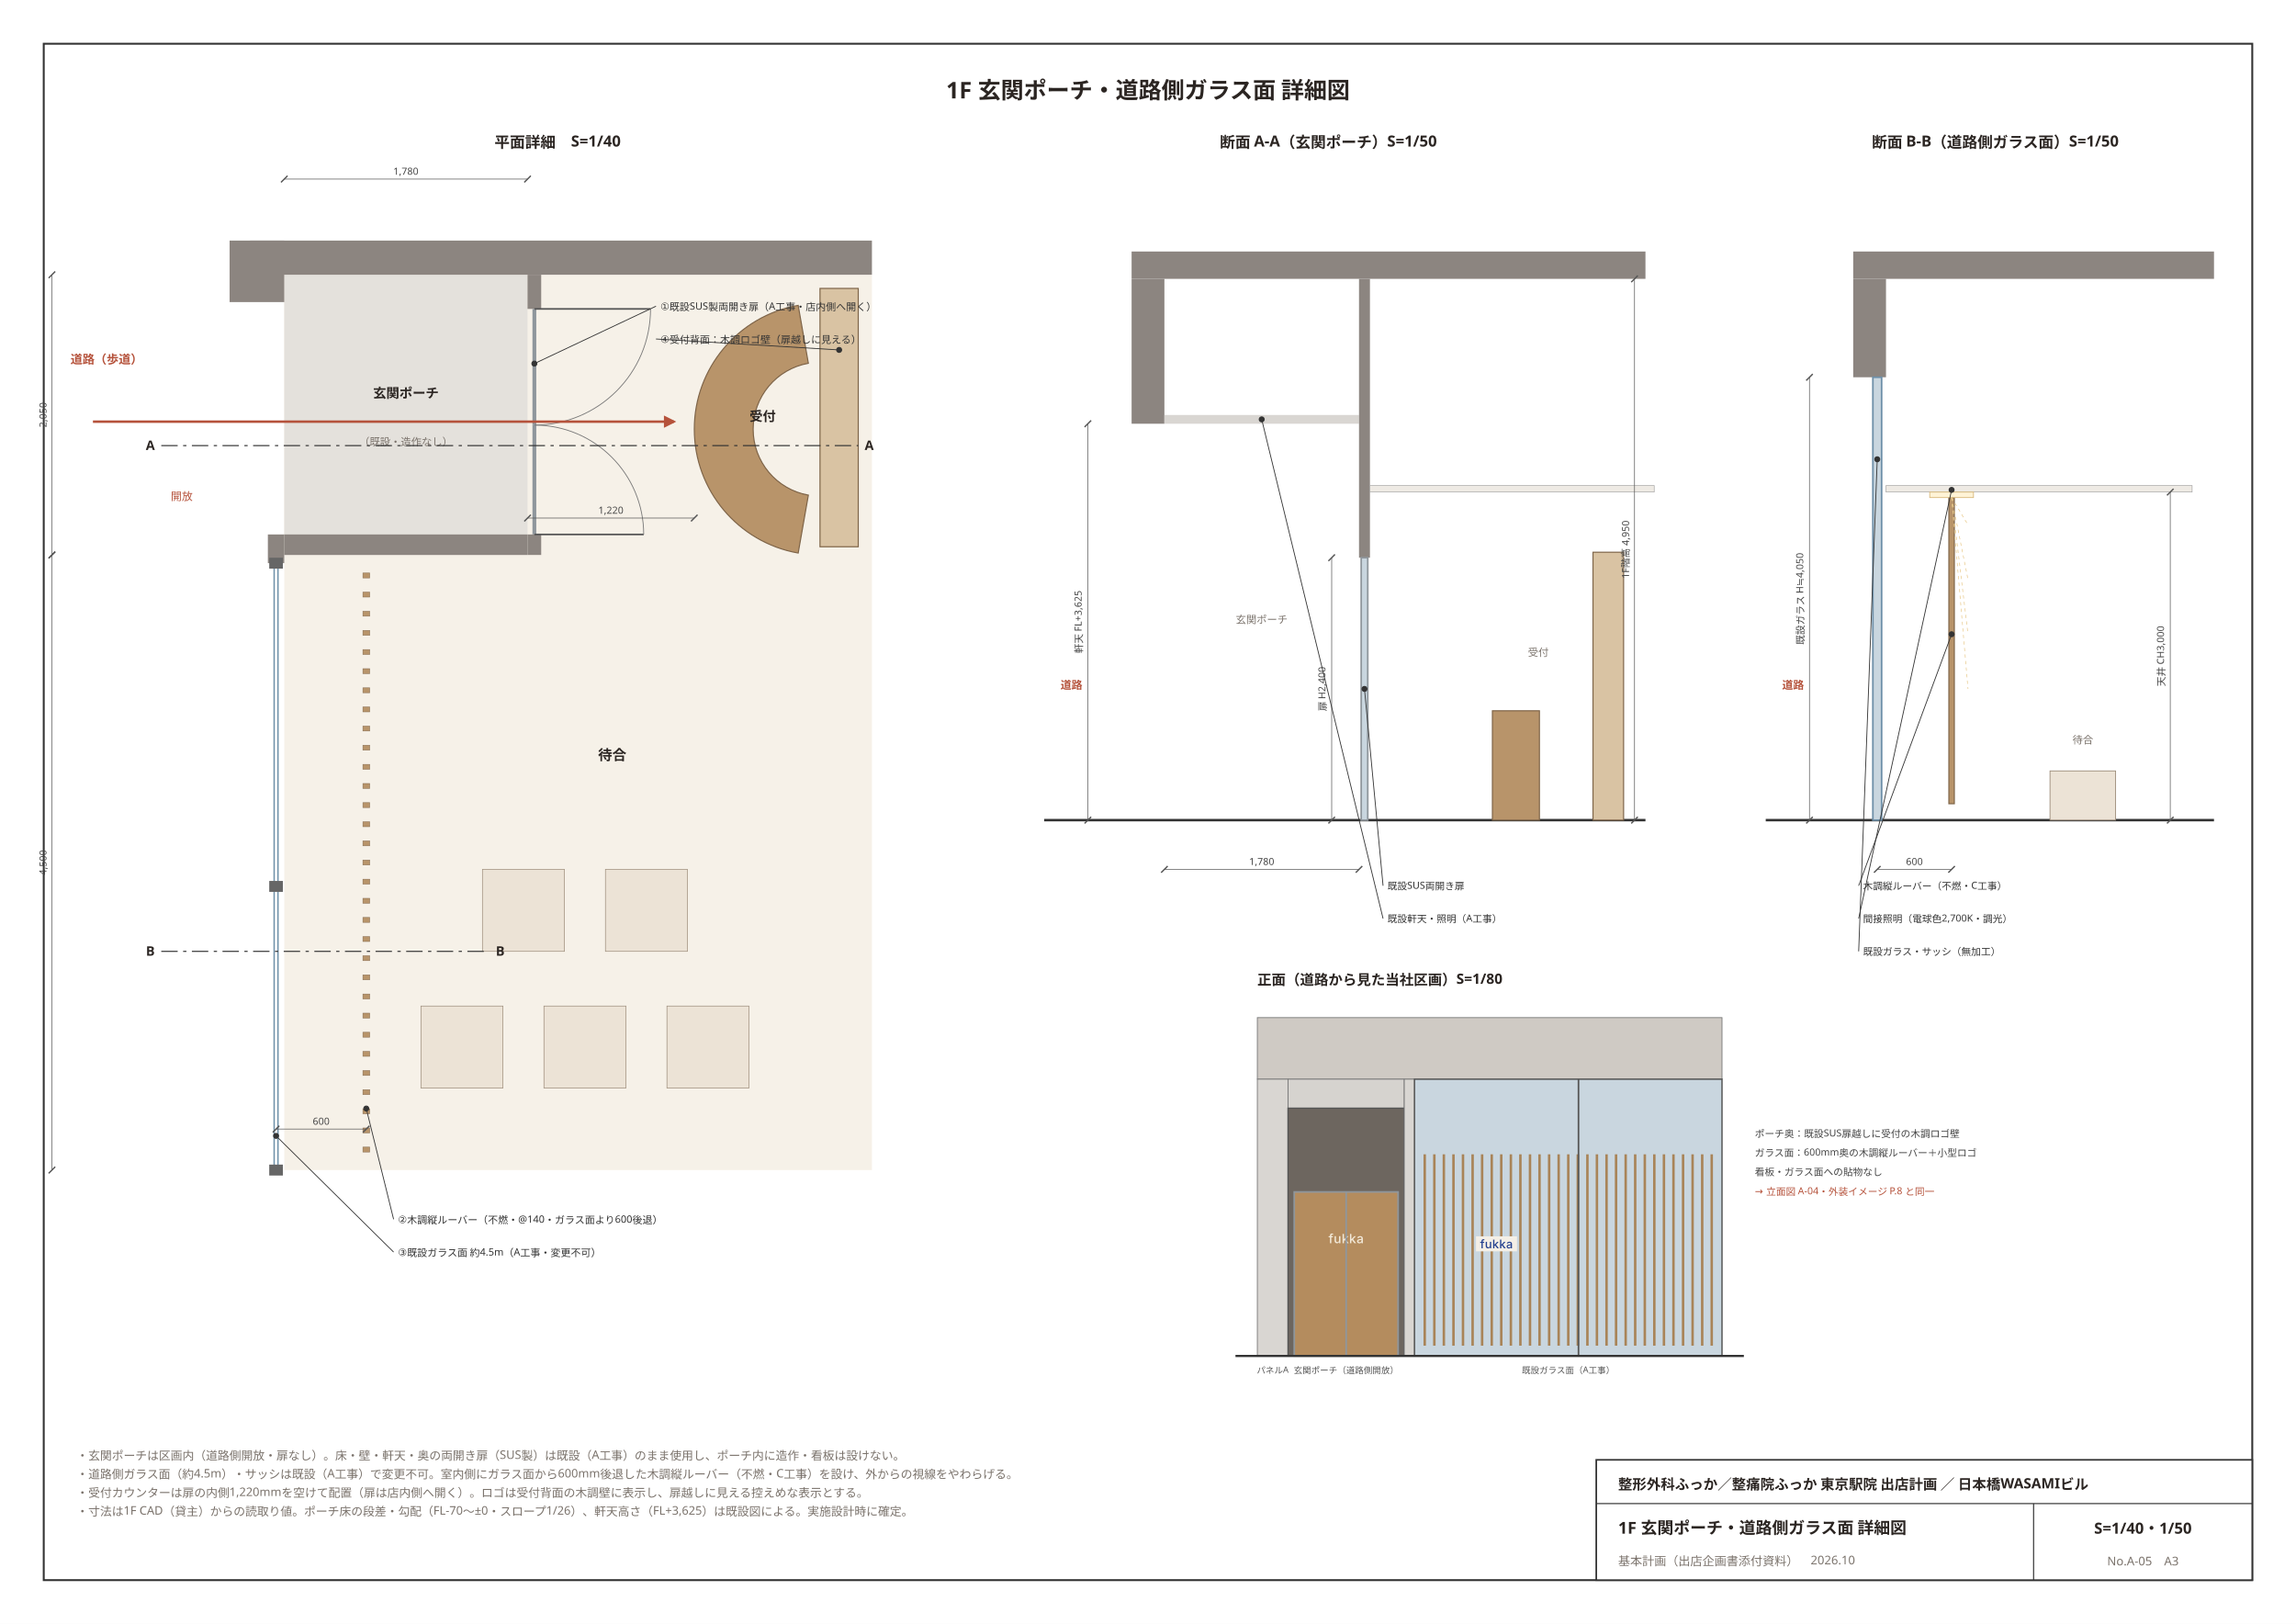
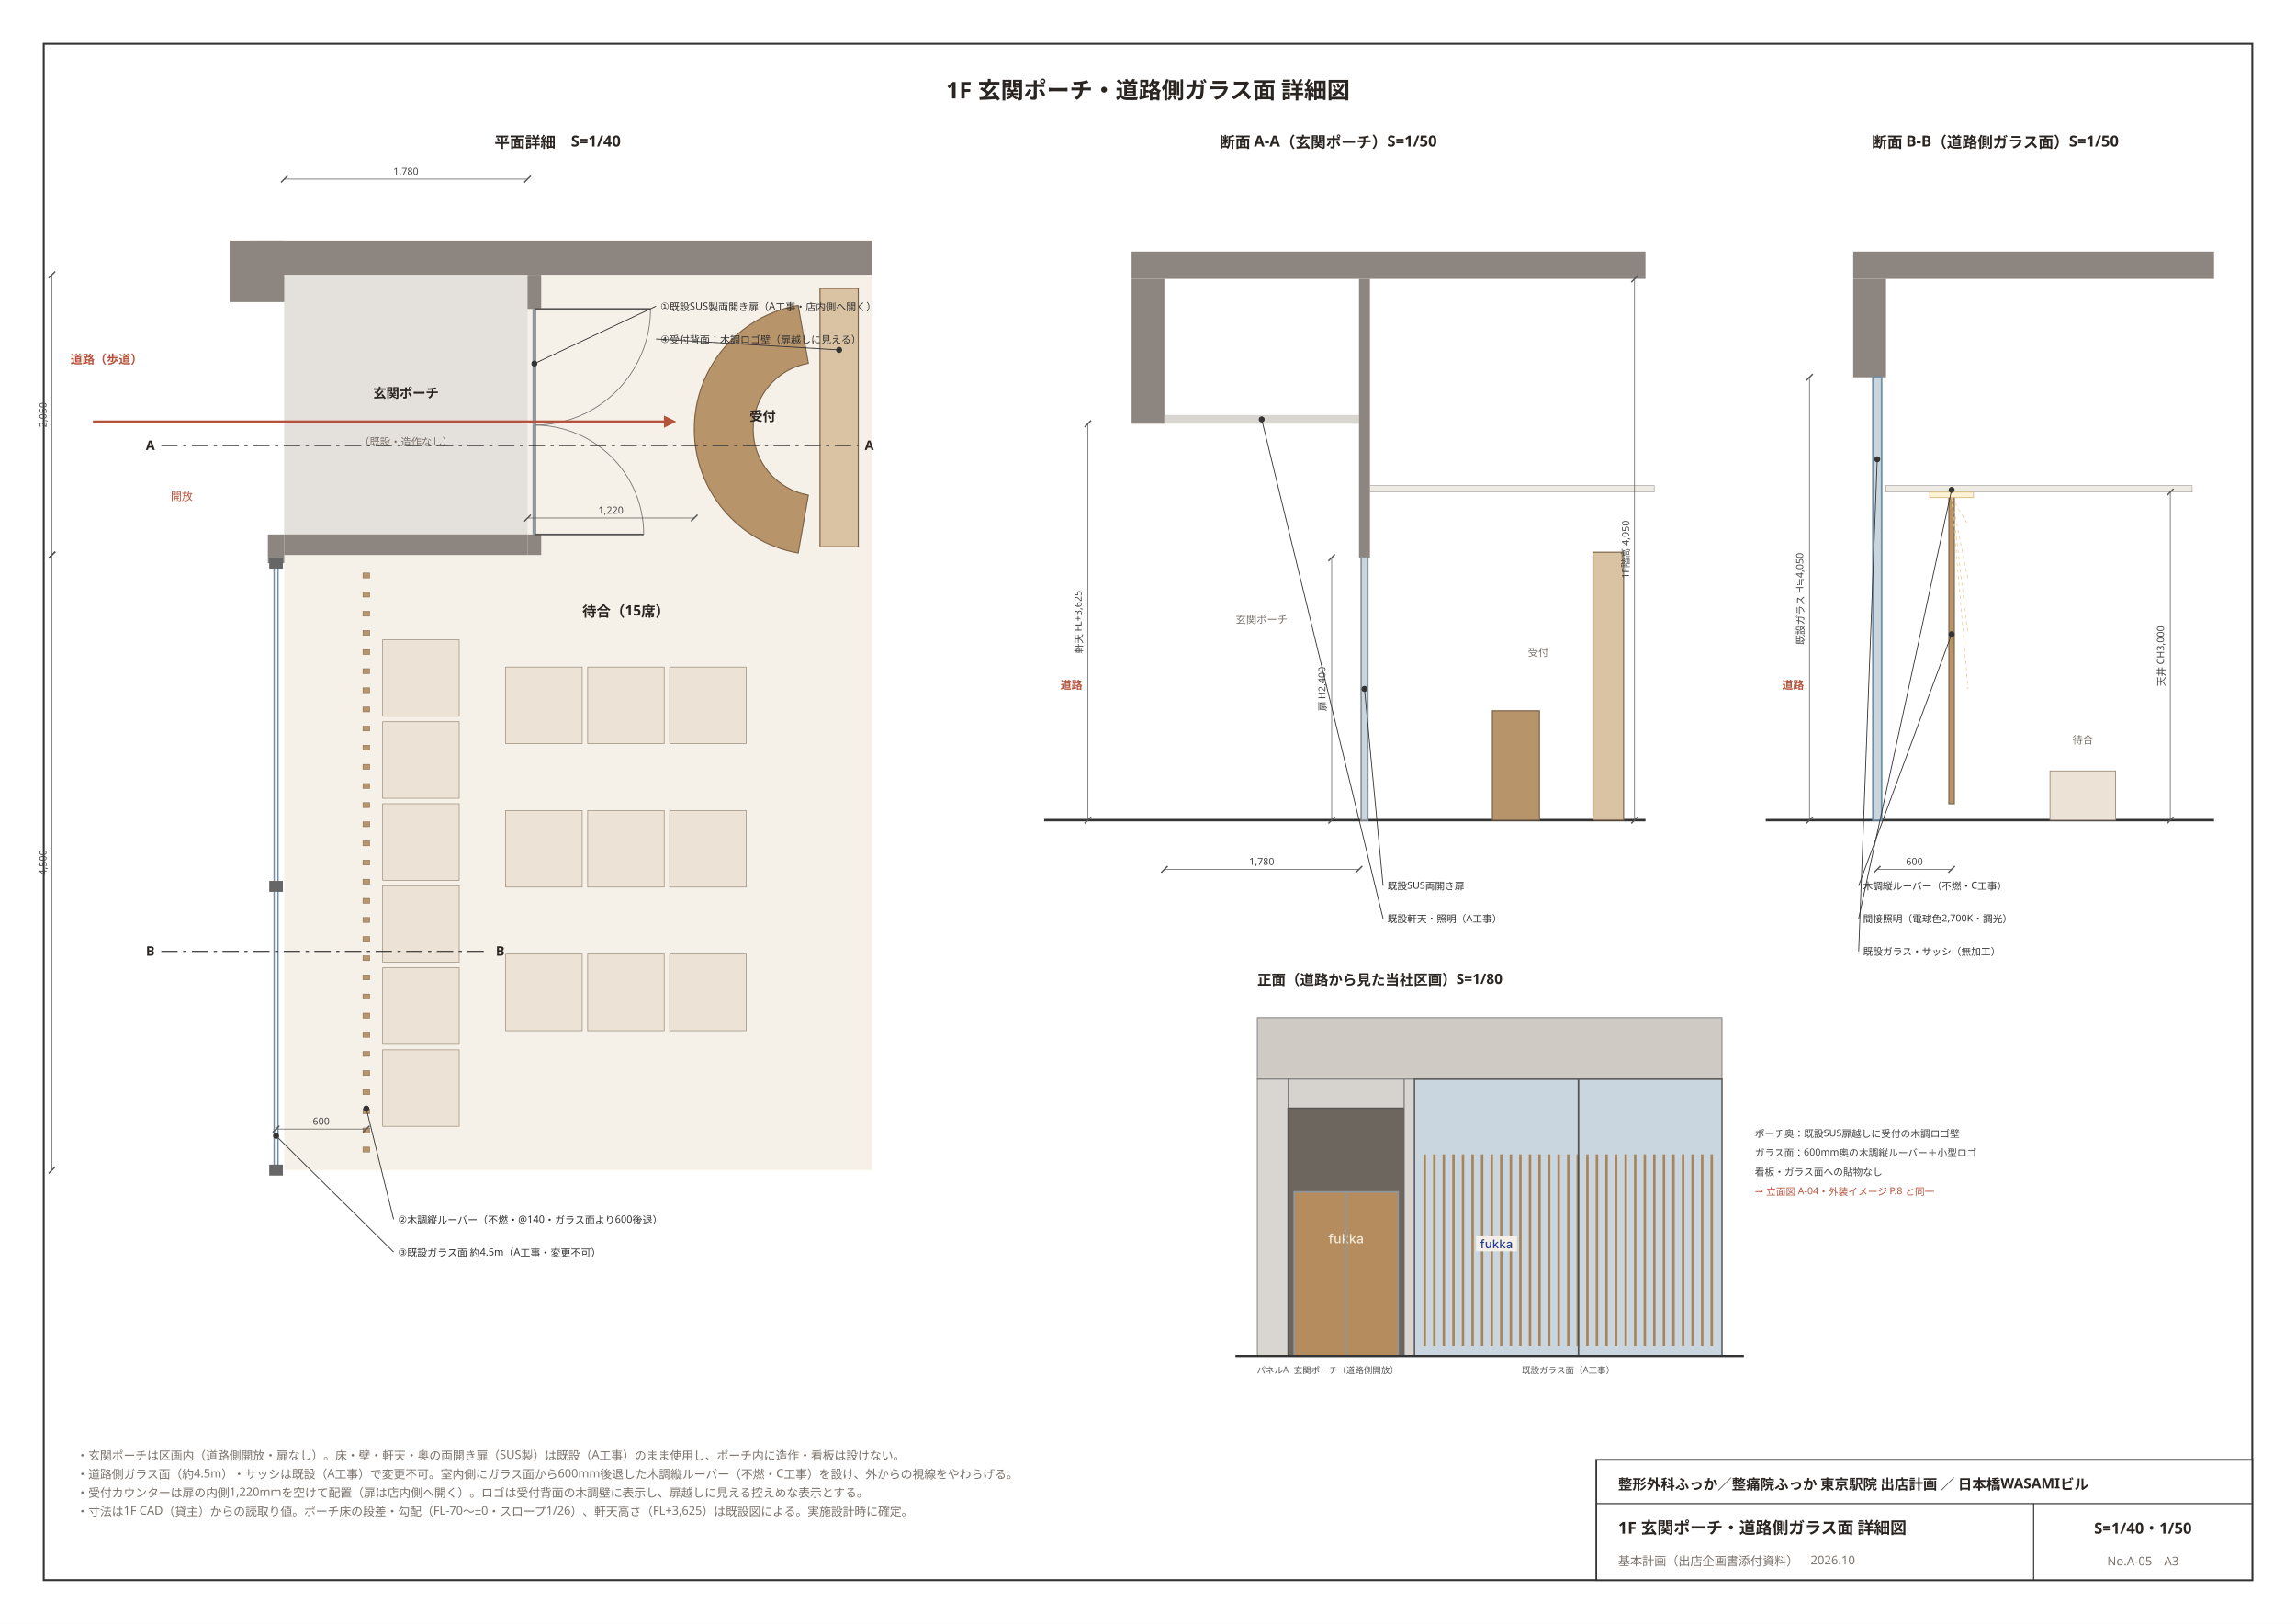
<svg xmlns="http://www.w3.org/2000/svg" width="420mm" height="297mm" viewBox="0 0 420 297">
  <defs>
    <pattern id="hatch" width="1.6" height="1.6" patternUnits="userSpaceOnUse" patternTransform="rotate(45)">
      <line x1="0" y1="0" x2="0" y2="1.6" stroke="#d9a77a" stroke-width="0.35" />
    </pattern>
    <pattern id="hatchg" width="1.2" height="1.2" patternUnits="userSpaceOnUse" patternTransform="rotate(45)">
      <line x1="0" y1="0" x2="0" y2="1.2" stroke="#9c9c9c" stroke-width="0.25" />
    </pattern>
    <marker id="arr" viewBox="0 0 10 10" refX="8" refY="5" markerWidth="5" markerHeight="5" orient="auto-start-reverse">
      <path d="M0,0 L10,5 L0,10 z" fill="context-stroke" />
    </marker>
  </defs>
  <rect width="420" height="297" fill="white" />
  <rect x="8.00" y="8.00" width="404.00" height="281.00" fill="none" stroke="#333" stroke-width="0.35" />
  <rect x="292.00" y="267.00" width="120.00" height="22.00" fill="white" stroke="#333" stroke-width="0.3" />
  <line x1="292.00" y1="275.00" x2="412.00" y2="275.00" stroke="#333" stroke-width="0.2" />
  <line x1="372.00" y1="275.00" x2="372.00" y2="289.00" stroke="#333" stroke-width="0.2" />
  <text x="296.00" y="272.40" font-size="2.6" fill="#2b2522" text-anchor="start" font-weight="bold" font-family="'IPAGothic','IPAPGothic',sans-serif">整形外科ふっか／整痛院ふっか 東京駅院 出店計画 ／ 日本橋WASAMIビル</text>
  <text x="296.00" y="280.50" font-size="3.0" fill="#2b2522" text-anchor="start" font-weight="bold" font-family="'IPAGothic','IPAPGothic',sans-serif">1F 玄関ポーチ・道路側ガラス面 詳細図</text>
  <text x="296.00" y="286.30" font-size="2.2" fill="#7a726b" text-anchor="start" font-weight="normal" font-family="'IPAGothic','IPAPGothic',sans-serif">基本計画（出店企画書添付資料）　2026.10</text>
  <text x="392.00" y="280.50" font-size="2.8" fill="#2b2522" text-anchor="middle" font-weight="bold" font-family="'IPAGothic','IPAPGothic',sans-serif">S=1/40・1/50</text>
  <text x="392.00" y="286.30" font-size="2.2" fill="#7a726b" text-anchor="middle" font-weight="normal" font-family="'IPAGothic','IPAPGothic',sans-serif">No.A-05　A3</text>
  <text x="14.00" y="267.00" font-size="2.15" fill="#7a726b" text-anchor="start" font-weight="normal" font-family="'IPAGothic','IPAPGothic',sans-serif">・玄関ポーチは区画内（道路側開放・扉なし）。床・壁・軒天・奥の両開き扉（SUS製）は既設（A工事）のまま使用し、ポーチ内に造作・看板は設けない。</text>
  <text x="14.00" y="270.40" font-size="2.15" fill="#7a726b" text-anchor="start" font-weight="normal" font-family="'IPAGothic','IPAPGothic',sans-serif">・道路側ガラス面（約4.5m）・サッシは既設（A工事）で変更不可。室内側にガラス面から600mm後退した木調縦ルーバー（不燃・C工事）を設け、外からの視線をやわらげる。</text>
  <text x="14.00" y="273.80" font-size="2.15" fill="#7a726b" text-anchor="start" font-weight="normal" font-family="'IPAGothic','IPAPGothic',sans-serif">・受付カウンターは扉の内側1,220mmを空けて配置（扉は店内側へ開く）。ロゴは受付背面の木調壁に表示し、扉越しに見える控えめな表示とする。</text>
  <text x="14.00" y="277.20" font-size="2.15" fill="#7a726b" text-anchor="start" font-weight="normal" font-family="'IPAGothic','IPAPGothic',sans-serif">・寸法は1F CAD（貸主）からの読取り値。ポーチ床の段差・勾配（FL-70～±0・スロープ1/26）、軒天高さ（FL+3,625）は既設図による。実施設計時に確定。</text>
  <text x="210.00" y="18.00" font-size="4.2" fill="#2b2522" text-anchor="middle" font-weight="bold" font-family="'IPAGothic','IPAPGothic',sans-serif">1F 玄関ポーチ・道路側ガラス面 詳細図</text>
  <text x="102.00" y="27.00" font-size="2.8" fill="#2b2522" text-anchor="middle" font-weight="bold" font-family="'IPAGothic','IPAPGothic',sans-serif">平面詳細　S=1/40</text>
  <rect x="52.00" y="50.25" width="107.50" height="163.75" fill="#f6f1e8" stroke="none" stroke-width="0.2" />
  <rect x="52.00" y="50.25" width="44.50" height="51.25" fill="#e4e1dc" stroke="none" stroke-width="0.2" />
  <rect x="45.75" y="44.00" width="113.75" height="6.25" fill="#8c8580" stroke="none" stroke-width="0.2" />
  <rect x="42.00" y="44.00" width="10.00" height="11.25" fill="#8c8580" stroke="none" stroke-width="0.2" />
  <rect x="52.00" y="97.75" width="44.50" height="3.75" fill="#8c8580" stroke="none" stroke-width="0.2" />
  <rect x="49.00" y="97.75" width="3.00" height="5.25" fill="#8c8580" stroke="none" stroke-width="0.2" />
  <rect x="96.50" y="50.25" width="2.50" height="6.25" fill="#8c8580" stroke="none" stroke-width="0.2" />
  <rect x="96.50" y="97.75" width="2.50" height="3.75" fill="#8c8580" stroke="none" stroke-width="0.2" />
  <line x1="50.50" y1="214.00" x2="50.50" y2="103.00" stroke="white" stroke-width="1.6" />
  <line x1="50.15" y1="214.00" x2="50.15" y2="103.00" stroke="#6d8fa8" stroke-width="0.25" />
  <line x1="50.85" y1="214.00" x2="50.85" y2="103.00" stroke="#6d8fa8" stroke-width="0.25" />
  <rect x="49.25" y="213.00" width="2.50" height="2.00" fill="#666" stroke="none" stroke-width="0.2" />
  <rect x="49.25" y="161.12" width="2.50" height="2.00" fill="#666" stroke="none" stroke-width="0.2" />
  <rect x="49.25" y="102.00" width="2.50" height="2.00" fill="#666" stroke="none" stroke-width="0.2" />
  <rect x="66.38" y="209.80" width="1.25" height="0.90" fill="#b8946a" stroke="#7d6347" stroke-width="0.08" />
  <rect x="66.38" y="206.30" width="1.25" height="0.90" fill="#b8946a" stroke="#7d6347" stroke-width="0.08" />
  <rect x="66.38" y="202.80" width="1.25" height="0.90" fill="#b8946a" stroke="#7d6347" stroke-width="0.08" />
  <rect x="66.38" y="199.30" width="1.25" height="0.90" fill="#b8946a" stroke="#7d6347" stroke-width="0.08" />
  <rect x="66.38" y="195.80" width="1.25" height="0.90" fill="#b8946a" stroke="#7d6347" stroke-width="0.08" />
  <rect x="66.38" y="192.30" width="1.25" height="0.90" fill="#b8946a" stroke="#7d6347" stroke-width="0.08" />
  <rect x="66.38" y="188.80" width="1.25" height="0.90" fill="#b8946a" stroke="#7d6347" stroke-width="0.08" />
  <rect x="66.38" y="185.30" width="1.25" height="0.90" fill="#b8946a" stroke="#7d6347" stroke-width="0.08" />
  <rect x="66.38" y="181.80" width="1.25" height="0.90" fill="#b8946a" stroke="#7d6347" stroke-width="0.08" />
  <rect x="66.38" y="178.30" width="1.25" height="0.90" fill="#b8946a" stroke="#7d6347" stroke-width="0.08" />
  <rect x="66.38" y="174.80" width="1.25" height="0.90" fill="#b8946a" stroke="#7d6347" stroke-width="0.08" />
  <rect x="66.38" y="171.30" width="1.25" height="0.90" fill="#b8946a" stroke="#7d6347" stroke-width="0.08" />
  <rect x="66.38" y="167.80" width="1.25" height="0.90" fill="#b8946a" stroke="#7d6347" stroke-width="0.08" />
  <rect x="66.38" y="164.30" width="1.25" height="0.90" fill="#b8946a" stroke="#7d6347" stroke-width="0.08" />
  <rect x="66.38" y="160.80" width="1.25" height="0.90" fill="#b8946a" stroke="#7d6347" stroke-width="0.08" />
  <rect x="66.38" y="157.30" width="1.25" height="0.90" fill="#b8946a" stroke="#7d6347" stroke-width="0.08" />
  <rect x="66.38" y="153.80" width="1.25" height="0.90" fill="#b8946a" stroke="#7d6347" stroke-width="0.08" />
  <rect x="66.38" y="150.30" width="1.25" height="0.90" fill="#b8946a" stroke="#7d6347" stroke-width="0.08" />
  <rect x="66.38" y="146.80" width="1.25" height="0.90" fill="#b8946a" stroke="#7d6347" stroke-width="0.08" />
  <rect x="66.38" y="143.30" width="1.25" height="0.90" fill="#b8946a" stroke="#7d6347" stroke-width="0.08" />
  <rect x="66.38" y="139.80" width="1.25" height="0.90" fill="#b8946a" stroke="#7d6347" stroke-width="0.08" />
  <rect x="66.38" y="136.30" width="1.25" height="0.90" fill="#b8946a" stroke="#7d6347" stroke-width="0.08" />
  <rect x="66.38" y="132.80" width="1.25" height="0.90" fill="#b8946a" stroke="#7d6347" stroke-width="0.08" />
  <rect x="66.38" y="129.30" width="1.25" height="0.90" fill="#b8946a" stroke="#7d6347" stroke-width="0.08" />
  <rect x="66.38" y="125.80" width="1.25" height="0.90" fill="#b8946a" stroke="#7d6347" stroke-width="0.08" />
  <rect x="66.38" y="122.30" width="1.25" height="0.90" fill="#b8946a" stroke="#7d6347" stroke-width="0.08" />
  <rect x="66.38" y="118.80" width="1.25" height="0.90" fill="#b8946a" stroke="#7d6347" stroke-width="0.08" />
  <rect x="66.38" y="115.30" width="1.25" height="0.90" fill="#b8946a" stroke="#7d6347" stroke-width="0.08" />
  <rect x="66.38" y="111.80" width="1.25" height="0.90" fill="#b8946a" stroke="#7d6347" stroke-width="0.08" />
  <rect x="66.38" y="108.30" width="1.25" height="0.90" fill="#b8946a" stroke="#7d6347" stroke-width="0.08" />
  <rect x="66.38" y="104.80" width="1.25" height="0.90" fill="#b8946a" stroke="#7d6347" stroke-width="0.08" />
  <line x1="97.75" y1="56.50" x2="97.75" y2="77.75" stroke="#8f969c" stroke-width="0.7" />
  <line x1="97.75" y1="56.50" x2="119.00" y2="56.50" stroke="#555" stroke-width="0.3" />
  <path d="M119.00,56.50 A21.25,21.25 0 0 1 97.75,77.75" fill="none" stroke="#777" stroke-width="0.15" />
  <line x1="97.75" y1="97.75" x2="97.75" y2="77.75" stroke="#8f969c" stroke-width="0.7" />
  <line x1="97.75" y1="97.75" x2="117.75" y2="97.75" stroke="#555" stroke-width="0.3" />
  <path d="M117.75,97.75 A20.00,20.00 0 0 0 97.75,77.75" fill="none" stroke="#777" stroke-width="0.15" />
  <path d="M146.01,55.85 A23.0,23.0 0 0 0 146.01,101.15 L147.87,90.56 A12.25,12.25 0 0 1 147.87,66.44 Z" fill="#b8946a" stroke="#7d6347" stroke-width="0.2" />
  <rect x="150.00" y="52.75" width="7.00" height="47.25" fill="#d9c3a3" stroke="#7d6347" stroke-width="0.2" />
  <text x="139.50" y="77.00" font-size="2.4" fill="#2b2522" text-anchor="middle" font-weight="bold" font-family="'IPAGothic','IPAPGothic',sans-serif">受付</text>
-   <rect x="77.00" y="184.00" width="15.00" height="15.00" fill="#ece3d6" stroke="#9b8b78" stroke-width="0.12" />
-   <rect x="99.50" y="184.00" width="15.00" height="15.00" fill="#ece3d6" stroke="#9b8b78" stroke-width="0.12" />
-   <rect x="122.00" y="184.00" width="15.00" height="15.00" fill="#ece3d6" stroke="#9b8b78" stroke-width="0.12" />
-   <rect x="88.25" y="159.00" width="15.00" height="15.00" fill="#ece3d6" stroke="#9b8b78" stroke-width="0.12" />
-   <rect x="110.75" y="159.00" width="15.00" height="15.00" fill="#ece3d6" stroke="#9b8b78" stroke-width="0.12" />
+   <rect x="70.00" y="192.00" width="14.00" height="14.00" fill="#ece3d6" stroke="#9b8b78" stroke-width="0.12" />
+   <rect x="70.00" y="177.00" width="14.00" height="14.00" fill="#ece3d6" stroke="#9b8b78" stroke-width="0.12" />
+   <rect x="70.00" y="162.00" width="14.00" height="14.00" fill="#ece3d6" stroke="#9b8b78" stroke-width="0.12" />
+   <rect x="70.00" y="147.00" width="14.00" height="14.00" fill="#ece3d6" stroke="#9b8b78" stroke-width="0.12" />
+   <rect x="70.00" y="132.00" width="14.00" height="14.00" fill="#ece3d6" stroke="#9b8b78" stroke-width="0.12" />
+   <rect x="70.00" y="117.00" width="14.00" height="14.00" fill="#ece3d6" stroke="#9b8b78" stroke-width="0.12" />
+   <rect x="92.50" y="174.50" width="14.00" height="14.00" fill="#ece3d6" stroke="#9b8b78" stroke-width="0.12" />
+   <rect x="107.50" y="174.50" width="14.00" height="14.00" fill="#ece3d6" stroke="#9b8b78" stroke-width="0.12" />
+   <rect x="122.50" y="174.50" width="14.00" height="14.00" fill="#ece3d6" stroke="#9b8b78" stroke-width="0.12" />
+   <rect x="92.50" y="148.25" width="14.00" height="14.00" fill="#ece3d6" stroke="#9b8b78" stroke-width="0.12" />
+   <rect x="107.50" y="148.25" width="14.00" height="14.00" fill="#ece3d6" stroke="#9b8b78" stroke-width="0.12" />
+   <rect x="122.50" y="148.25" width="14.00" height="14.00" fill="#ece3d6" stroke="#9b8b78" stroke-width="0.12" />
+   <rect x="92.50" y="122.00" width="14.00" height="14.00" fill="#ece3d6" stroke="#9b8b78" stroke-width="0.12" />
+   <rect x="107.50" y="122.00" width="14.00" height="14.00" fill="#ece3d6" stroke="#9b8b78" stroke-width="0.12" />
+   <rect x="122.50" y="122.00" width="14.00" height="14.00" fill="#ece3d6" stroke="#9b8b78" stroke-width="0.12" />
  <text x="74.25" y="72.75" font-size="2.4" fill="#2b2522" text-anchor="middle" font-weight="bold" font-family="'IPAGothic','IPAPGothic',sans-serif">玄関ポーチ</text>
  <text x="74.25" y="81.50" font-size="1.9" fill="#7a726b" text-anchor="middle" font-weight="normal" font-family="'IPAGothic','IPAPGothic',sans-serif">（既設・造作なし）</text>
-   <text x="112.00" y="139.00" font-size="2.6" fill="#2b2522" text-anchor="middle" font-weight="bold" font-family="'IPAGothic','IPAPGothic',sans-serif">待合</text>
+   <text x="114.50" y="112.75" font-size="2.6" fill="#2b2522" text-anchor="middle" font-weight="bold" font-family="'IPAGothic','IPAPGothic',sans-serif">待合（15席）</text>
  <text x="19.50" y="66.50" font-size="2.2" fill="#b5523b" text-anchor="middle" font-weight="bold" font-family="'IPAGothic','IPAPGothic',sans-serif">道路（歩道）</text>
  <line x1="17.00" y1="77.12" x2="123.25" y2="77.12" stroke="#b5523b" stroke-width="0.45" marker-end="url(#arr)" />
  <text x="33.25" y="91.50" font-size="2.0" fill="#b5523b" text-anchor="middle" font-weight="normal" font-family="'IPAGothic','IPAPGothic',sans-serif">開放</text>
  <line x1="97.75" y1="66.50" x2="120.00" y2="56.00" stroke="#333" stroke-width="0.15" />
  <circle cx="97.75" cy="66.50" r="0.45" fill="#333" stroke="#333" stroke-width="0.2" />
  <text x="120.80" y="56.70" font-size="1.85" fill="#333" text-anchor="start" font-weight="normal" font-family="'IPAGothic','IPAPGothic',sans-serif">①既設SUS製両開き扉（A工事・店内側へ開く）</text>
  <line x1="67.00" y1="202.75" x2="72.00" y2="223.00" stroke="#333" stroke-width="0.15" />
  <circle cx="67.00" cy="202.75" r="0.45" fill="#333" stroke="#333" stroke-width="0.2" />
  <text x="72.80" y="223.70" font-size="1.85" fill="#333" text-anchor="start" font-weight="normal" font-family="'IPAGothic','IPAPGothic',sans-serif">②木調縦ルーバー（不燃・@140・ガラス面より600後退）</text>
  <line x1="50.50" y1="207.75" x2="72.00" y2="229.00" stroke="#333" stroke-width="0.15" />
  <circle cx="50.50" cy="207.75" r="0.45" fill="#333" stroke="#333" stroke-width="0.2" />
  <text x="72.80" y="229.70" font-size="1.85" fill="#333" text-anchor="start" font-weight="normal" font-family="'IPAGothic','IPAPGothic',sans-serif">③既設ガラス面 約4.5m（A工事・変更不可）</text>
  <line x1="153.50" y1="64.00" x2="120.00" y2="62.00" stroke="#333" stroke-width="0.15" />
  <circle cx="153.50" cy="64.00" r="0.45" fill="#333" stroke="#333" stroke-width="0.2" />
  <text x="120.80" y="62.70" font-size="1.85" fill="#333" text-anchor="start" font-weight="normal" font-family="'IPAGothic','IPAPGothic',sans-serif">④受付背面：木調ロゴ壁（扉越しに見える）</text>
  <line x1="52.00" y1="32.75" x2="96.50" y2="32.75" stroke="#555" stroke-width="0.12" />
  <line x1="51.40" y1="33.35" x2="52.60" y2="32.15" stroke="#555" stroke-width="0.25" />
  <line x1="95.90" y1="33.35" x2="97.10" y2="32.15" stroke="#555" stroke-width="0.25" />
  <text x="74.25" y="31.95" font-size="1.8" fill="#444" text-anchor="middle" font-weight="normal" font-family="'IPAGothic','IPAPGothic',sans-serif">1,780</text>
  <line x1="96.50" y1="94.75" x2="127.00" y2="94.75" stroke="#555" stroke-width="0.12" />
  <line x1="95.90" y1="95.35" x2="97.10" y2="94.15" stroke="#555" stroke-width="0.25" />
  <line x1="126.40" y1="95.35" x2="127.60" y2="94.15" stroke="#555" stroke-width="0.25" />
  <text x="111.75" y="93.95" font-size="1.8" fill="#444" text-anchor="middle" font-weight="normal" font-family="'IPAGothic','IPAPGothic',sans-serif">1,220</text>
  <line x1="50.50" y1="206.50" x2="67.00" y2="206.50" stroke="#555" stroke-width="0.12" />
  <line x1="49.90" y1="207.10" x2="51.10" y2="205.90" stroke="#555" stroke-width="0.25" />
  <line x1="66.40" y1="207.10" x2="67.60" y2="205.90" stroke="#555" stroke-width="0.25" />
  <text x="58.75" y="205.70" font-size="1.8" fill="#444" text-anchor="middle" font-weight="normal" font-family="'IPAGothic','IPAPGothic',sans-serif">600</text>
  <line x1="9.50" y1="101.50" x2="9.50" y2="50.25" stroke="#555" stroke-width="0.12" />
  <line x1="8.90" y1="102.10" x2="10.10" y2="100.90" stroke="#555" stroke-width="0.25" />
  <line x1="8.90" y1="50.85" x2="10.10" y2="49.65" stroke="#555" stroke-width="0.25" />
  <text x="8.50" y="75.88" font-size="1.8" fill="#444" text-anchor="middle" font-family="'IPAGothic','IPAPGothic',sans-serif" transform="rotate(-90 8.50 75.88)">2,050</text>
  <line x1="9.50" y1="214.00" x2="9.50" y2="101.50" stroke="#555" stroke-width="0.12" />
  <line x1="8.90" y1="214.60" x2="10.10" y2="213.40" stroke="#555" stroke-width="0.25" />
  <line x1="8.90" y1="102.10" x2="10.10" y2="100.90" stroke="#555" stroke-width="0.25" />
  <text x="8.50" y="157.75" font-size="1.8" fill="#444" text-anchor="middle" font-family="'IPAGothic','IPAPGothic',sans-serif" transform="rotate(-90 8.50 157.75)">4,500</text>
  <line x1="29.50" y1="81.50" x2="157.00" y2="81.50" stroke="#333" stroke-width="0.2" stroke-dasharray="3,1,0.6,1" />
  <text x="27.50" y="82.30" font-size="2.4" fill="#2b2522" text-anchor="middle" font-weight="bold" font-family="'IPAGothic','IPAPGothic',sans-serif">A</text>
  <text x="159.00" y="82.30" font-size="2.4" fill="#2b2522" text-anchor="middle" font-weight="bold" font-family="'IPAGothic','IPAPGothic',sans-serif">A</text>
  <line x1="29.50" y1="174.00" x2="89.50" y2="174.00" stroke="#333" stroke-width="0.2" stroke-dasharray="3,1,0.6,1" />
  <text x="27.50" y="174.80" font-size="2.4" fill="#2b2522" text-anchor="middle" font-weight="bold" font-family="'IPAGothic','IPAPGothic',sans-serif">B</text>
  <text x="91.50" y="174.80" font-size="2.4" fill="#2b2522" text-anchor="middle" font-weight="bold" font-family="'IPAGothic','IPAPGothic',sans-serif">B</text>
  <text x="243.00" y="27.00" font-size="2.8" fill="#2b2522" text-anchor="middle" font-weight="bold" font-family="'IPAGothic','IPAPGothic',sans-serif">断面 A-A（玄関ポーチ）S=1/50</text>
  <line x1="191.00" y1="150.00" x2="301.00" y2="150.00" stroke="#333" stroke-width="0.45" />
  <rect x="207.00" y="46.00" width="94.00" height="5.00" fill="#8c8580" stroke="none" stroke-width="0.2" />
  <rect x="207.00" y="51.00" width="6.00" height="26.50" fill="#8c8580" stroke="none" stroke-width="0.2" />
  <rect x="213.00" y="75.90" width="35.60" height="1.60" fill="#d9d6d2" stroke="none" stroke-width="0.2" />
  <rect x="248.60" y="51.00" width="2.00" height="51.00" fill="#8c8580" stroke="none" stroke-width="0.2" />
  <rect x="249.00" y="102.00" width="1.20" height="48.00" fill="#c9d6df" stroke="#8f969c" stroke-width="0.3" />
  <rect x="250.60" y="88.80" width="52.00" height="1.20" fill="#eeeae4" stroke="#999" stroke-width="0.1" />
  <rect x="291.40" y="101.00" width="5.60" height="49.00" fill="#d9c3a3" stroke="#7d6347" stroke-width="0.2" />
  <rect x="273.00" y="130.00" width="8.60" height="20.00" fill="#b8946a" stroke="#7d6347" stroke-width="0.2" />
  <text x="230.80" y="114.00" font-size="1.9" fill="#7a726b" text-anchor="middle" font-weight="normal" font-family="'IPAGothic','IPAPGothic',sans-serif">玄関ポーチ</text>
  <text x="281.40" y="120.00" font-size="1.9" fill="#7a726b" text-anchor="middle" font-weight="normal" font-family="'IPAGothic','IPAPGothic',sans-serif">受付</text>
  <text x="196.00" y="126.00" font-size="2.0" fill="#b5523b" text-anchor="middle" font-weight="bold" font-family="'IPAGothic','IPAPGothic',sans-serif">道路</text>
  <line x1="199.00" y1="150.00" x2="199.00" y2="77.50" stroke="#555" stroke-width="0.12" />
  <line x1="198.40" y1="150.60" x2="199.60" y2="149.40" stroke="#555" stroke-width="0.25" />
  <line x1="198.40" y1="78.10" x2="199.60" y2="76.90" stroke="#555" stroke-width="0.25" />
  <text x="198.00" y="113.75" font-size="1.8" fill="#444" text-anchor="middle" font-family="'IPAGothic','IPAPGothic',sans-serif" transform="rotate(-90 198.00 113.75)">軒天 FL+3,625</text>
  <line x1="243.60" y1="150.00" x2="243.60" y2="102.00" stroke="#555" stroke-width="0.12" />
  <line x1="243.00" y1="150.60" x2="244.20" y2="149.40" stroke="#555" stroke-width="0.25" />
  <line x1="243.00" y1="102.60" x2="244.20" y2="101.40" stroke="#555" stroke-width="0.25" />
  <text x="242.60" y="126.00" font-size="1.8" fill="#444" text-anchor="middle" font-family="'IPAGothic','IPAPGothic',sans-serif" transform="rotate(-90 242.60 126.00)">扉 H2,400</text>
  <line x1="299.00" y1="150.00" x2="299.00" y2="51.00" stroke="#555" stroke-width="0.12" />
  <line x1="298.40" y1="150.60" x2="299.60" y2="149.40" stroke="#555" stroke-width="0.25" />
  <line x1="298.40" y1="51.60" x2="299.60" y2="50.40" stroke="#555" stroke-width="0.25" />
  <text x="298.00" y="100.50" font-size="1.8" fill="#444" text-anchor="middle" font-family="'IPAGothic','IPAPGothic',sans-serif" transform="rotate(-90 298.00 100.50)">1F階高 4,950</text>
  <line x1="213.00" y1="159.00" x2="248.60" y2="159.00" stroke="#555" stroke-width="0.12" />
  <line x1="212.40" y1="159.60" x2="213.60" y2="158.40" stroke="#555" stroke-width="0.25" />
  <line x1="248.00" y1="159.60" x2="249.20" y2="158.40" stroke="#555" stroke-width="0.25" />
  <text x="230.80" y="158.20" font-size="1.8" fill="#444" text-anchor="middle" font-weight="normal" font-family="'IPAGothic','IPAPGothic',sans-serif">1,780</text>
  <line x1="249.60" y1="126.00" x2="253.00" y2="162.00" stroke="#333" stroke-width="0.15" />
  <circle cx="249.60" cy="126.00" r="0.45" fill="#333" stroke="#333" stroke-width="0.2" />
  <text x="253.80" y="162.70" font-size="1.8" fill="#333" text-anchor="start" font-weight="normal" font-family="'IPAGothic','IPAPGothic',sans-serif">既設SUS両開き扉</text>
  <line x1="230.80" y1="76.70" x2="253.00" y2="168.00" stroke="#333" stroke-width="0.15" />
  <circle cx="230.80" cy="76.70" r="0.45" fill="#333" stroke="#333" stroke-width="0.2" />
  <text x="253.80" y="168.70" font-size="1.8" fill="#333" text-anchor="start" font-weight="normal" font-family="'IPAGothic','IPAPGothic',sans-serif">既設軒天・照明（A工事）</text>
  <text x="365.00" y="27.00" font-size="2.8" fill="#2b2522" text-anchor="middle" font-weight="bold" font-family="'IPAGothic','IPAPGothic',sans-serif">断面 B-B（道路側ガラス面）S=1/50</text>
  <line x1="323.00" y1="150.00" x2="405.00" y2="150.00" stroke="#333" stroke-width="0.45" />
  <rect x="339.00" y="46.00" width="66.00" height="5.00" fill="#8c8580" stroke="none" stroke-width="0.2" />
  <rect x="339.00" y="51.00" width="6.00" height="18.00" fill="#8c8580" stroke="none" stroke-width="0.2" />
  <rect x="342.60" y="69.00" width="1.60" height="81.00" fill="#c9d6df" stroke="#6d8fa8" stroke-width="0.3" />
  <rect x="356.50" y="91.00" width="1.00" height="56.00" fill="#b8946a" stroke="#7d6347" stroke-width="0.2" />
  <rect x="345.00" y="88.80" width="56.00" height="1.20" fill="#eeeae4" stroke="#999" stroke-width="0.1" />
  <rect x="353.00" y="90.00" width="8.00" height="1.00" fill="#fff3d6" stroke="#d9b97a" stroke-width="0.15" />
  <line x1="357.00" y1="91.00" x2="360.00" y2="96.00" stroke="#e8c98a" stroke-width="0.12" stroke-dasharray="0.6,0.6" />
  <line x1="357.00" y1="91.00" x2="360.00" y2="106.00" stroke="#e8c98a" stroke-width="0.12" stroke-dasharray="0.6,0.6" />
  <line x1="357.00" y1="91.00" x2="360.00" y2="116.00" stroke="#e8c98a" stroke-width="0.12" stroke-dasharray="0.6,0.6" />
  <line x1="357.00" y1="91.00" x2="360.00" y2="126.00" stroke="#e8c98a" stroke-width="0.12" stroke-dasharray="0.6,0.6" />
  <rect x="375.00" y="141.00" width="12.00" height="9.00" fill="#ece3d6" stroke="#9b8b78" stroke-width="0.15" />
  <text x="381.00" y="136.00" font-size="1.9" fill="#7a726b" text-anchor="middle" font-weight="normal" font-family="'IPAGothic','IPAPGothic',sans-serif">待合</text>
  <text x="328.00" y="126.00" font-size="2.0" fill="#b5523b" text-anchor="middle" font-weight="bold" font-family="'IPAGothic','IPAPGothic',sans-serif">道路</text>
  <line x1="343.40" y1="159.00" x2="357.00" y2="159.00" stroke="#555" stroke-width="0.12" />
  <line x1="342.80" y1="159.60" x2="344.00" y2="158.40" stroke="#555" stroke-width="0.25" />
  <line x1="356.40" y1="159.60" x2="357.60" y2="158.40" stroke="#555" stroke-width="0.25" />
  <text x="350.20" y="158.20" font-size="1.8" fill="#444" text-anchor="middle" font-weight="normal" font-family="'IPAGothic','IPAPGothic',sans-serif">600</text>
  <line x1="331.00" y1="150.00" x2="331.00" y2="69.00" stroke="#555" stroke-width="0.12" />
  <line x1="330.40" y1="150.60" x2="331.60" y2="149.40" stroke="#555" stroke-width="0.25" />
  <line x1="330.40" y1="69.60" x2="331.60" y2="68.40" stroke="#555" stroke-width="0.25" />
  <text x="330.00" y="109.50" font-size="1.8" fill="#444" text-anchor="middle" font-family="'IPAGothic','IPAPGothic',sans-serif" transform="rotate(-90 330.00 109.50)">既設ガラス H≒4,050</text>
  <line x1="397.00" y1="150.00" x2="397.00" y2="90.00" stroke="#555" stroke-width="0.12" />
  <line x1="396.40" y1="150.60" x2="397.60" y2="149.40" stroke="#555" stroke-width="0.25" />
  <line x1="396.40" y1="90.60" x2="397.60" y2="89.40" stroke="#555" stroke-width="0.25" />
  <text x="396.00" y="120.00" font-size="1.8" fill="#444" text-anchor="middle" font-family="'IPAGothic','IPAPGothic',sans-serif" transform="rotate(-90 396.00 120.00)">天井 CH3,000</text>
  <line x1="357.00" y1="116.00" x2="340.00" y2="162.00" stroke="#333" stroke-width="0.15" />
  <circle cx="357.00" cy="116.00" r="0.45" fill="#333" stroke="#333" stroke-width="0.2" />
  <text x="340.80" y="162.70" font-size="1.8" fill="#333" text-anchor="start" font-weight="normal" font-family="'IPAGothic','IPAPGothic',sans-serif">木調縦ルーバー（不燃・C工事）</text>
  <line x1="357.00" y1="89.60" x2="340.00" y2="168.00" stroke="#333" stroke-width="0.15" />
  <circle cx="357.00" cy="89.60" r="0.45" fill="#333" stroke="#333" stroke-width="0.2" />
  <text x="340.80" y="168.70" font-size="1.8" fill="#333" text-anchor="start" font-weight="normal" font-family="'IPAGothic','IPAPGothic',sans-serif">間接照明（電球色2,700K・調光）</text>
  <line x1="343.40" y1="84.00" x2="340.00" y2="174.00" stroke="#333" stroke-width="0.15" />
  <circle cx="343.40" cy="84.00" r="0.45" fill="#333" stroke="#333" stroke-width="0.2" />
  <text x="340.80" y="174.70" font-size="1.8" fill="#333" text-anchor="start" font-weight="normal" font-family="'IPAGothic','IPAPGothic',sans-serif">既設ガラス・サッシ（無加工）</text>
  <text x="230.00" y="180.12" font-size="2.6" fill="#2b2522" text-anchor="start" font-weight="bold" font-family="'IPAGothic','IPAPGothic',sans-serif">正面（道路から見た当社区画）S=1/80</text>
  <rect x="230.00" y="186.12" width="85.00" height="11.25" fill="#cfcac4" stroke="#777" stroke-width="0.15" />
  <rect x="230.00" y="197.38" width="5.62" height="50.62" fill="#d9d6d2" stroke="#777" stroke-width="0.15" />
  <text x="232.81" y="251.20" font-size="1.6" fill="#555" text-anchor="middle" font-weight="normal" font-family="'IPAGothic','IPAPGothic',sans-serif">パネルA</text>
  <rect x="235.62" y="197.38" width="21.25" height="5.31" fill="#d6d3cf" stroke="#777" stroke-width="0.15" />
  <rect x="235.62" y="202.69" width="21.25" height="45.31" fill="#6d665f" stroke="#555" stroke-width="0.25" />
  <rect x="236.75" y="218.00" width="19.00" height="30.00" fill="#b48c5e" stroke="#8f969c" stroke-width="0.3" />
  <text x="246.25" y="227.38" font-size="2.344" fill="#f3ead9" text-anchor="middle" font-family="Inter, DejaVu Sans, sans-serif" font-weight="500" letter-spacing="0.05">fukka</text>
  <line x1="246.25" y1="218.00" x2="246.25" y2="248.00" stroke="#8f969c" stroke-width="0.3" />
  <text x="246.25" y="251.20" font-size="1.6" fill="#555" text-anchor="middle" font-weight="normal" font-family="'IPAGothic','IPAPGothic',sans-serif">玄関ポーチ（道路側開放）</text>
  <rect x="256.88" y="197.38" width="1.88" height="50.62" fill="#d9d6d2" stroke="#777" stroke-width="0.15" />
  <rect x="258.75" y="197.38" width="56.25" height="50.62" fill="#c9d6df" stroke="#555" stroke-width="0.25" />
  <line x1="260.62" y1="246.12" x2="260.62" y2="211.12" stroke="#a98458" stroke-width="0.45" />
  <line x1="262.38" y1="246.12" x2="262.38" y2="211.12" stroke="#a98458" stroke-width="0.45" />
  <line x1="264.12" y1="246.12" x2="264.12" y2="211.12" stroke="#a98458" stroke-width="0.45" />
  <line x1="265.88" y1="246.12" x2="265.88" y2="211.12" stroke="#a98458" stroke-width="0.45" />
  <line x1="267.62" y1="246.12" x2="267.62" y2="211.12" stroke="#a98458" stroke-width="0.45" />
  <line x1="269.38" y1="246.12" x2="269.38" y2="211.12" stroke="#a98458" stroke-width="0.45" />
  <line x1="271.12" y1="246.12" x2="271.12" y2="211.12" stroke="#a98458" stroke-width="0.45" />
  <line x1="272.88" y1="246.12" x2="272.88" y2="211.12" stroke="#a98458" stroke-width="0.45" />
  <line x1="274.62" y1="246.12" x2="274.62" y2="211.12" stroke="#a98458" stroke-width="0.45" />
  <line x1="276.38" y1="246.12" x2="276.38" y2="211.12" stroke="#a98458" stroke-width="0.45" />
  <line x1="278.12" y1="246.12" x2="278.12" y2="211.12" stroke="#a98458" stroke-width="0.45" />
  <line x1="279.88" y1="246.12" x2="279.88" y2="211.12" stroke="#a98458" stroke-width="0.45" />
  <line x1="281.62" y1="246.12" x2="281.62" y2="211.12" stroke="#a98458" stroke-width="0.45" />
  <line x1="283.38" y1="246.12" x2="283.38" y2="211.12" stroke="#a98458" stroke-width="0.45" />
  <line x1="285.12" y1="246.12" x2="285.12" y2="211.12" stroke="#a98458" stroke-width="0.45" />
  <line x1="286.88" y1="246.12" x2="286.88" y2="211.12" stroke="#a98458" stroke-width="0.45" />
  <line x1="288.62" y1="246.12" x2="288.62" y2="211.12" stroke="#a98458" stroke-width="0.45" />
  <line x1="290.38" y1="246.12" x2="290.38" y2="211.12" stroke="#a98458" stroke-width="0.45" />
  <line x1="292.12" y1="246.12" x2="292.12" y2="211.12" stroke="#a98458" stroke-width="0.45" />
  <line x1="293.88" y1="246.12" x2="293.88" y2="211.12" stroke="#a98458" stroke-width="0.45" />
  <line x1="295.62" y1="246.12" x2="295.62" y2="211.12" stroke="#a98458" stroke-width="0.45" />
  <line x1="297.38" y1="246.12" x2="297.38" y2="211.12" stroke="#a98458" stroke-width="0.45" />
  <line x1="299.12" y1="246.12" x2="299.12" y2="211.12" stroke="#a98458" stroke-width="0.45" />
  <line x1="300.88" y1="246.12" x2="300.88" y2="211.12" stroke="#a98458" stroke-width="0.45" />
  <line x1="302.62" y1="246.12" x2="302.62" y2="211.12" stroke="#a98458" stroke-width="0.45" />
  <line x1="304.38" y1="246.12" x2="304.38" y2="211.12" stroke="#a98458" stroke-width="0.45" />
  <line x1="306.12" y1="246.12" x2="306.12" y2="211.12" stroke="#a98458" stroke-width="0.45" />
  <line x1="307.88" y1="246.12" x2="307.88" y2="211.12" stroke="#a98458" stroke-width="0.45" />
  <line x1="309.62" y1="246.12" x2="309.62" y2="211.12" stroke="#a98458" stroke-width="0.45" />
  <line x1="311.38" y1="246.12" x2="311.38" y2="211.12" stroke="#a98458" stroke-width="0.45" />
  <line x1="313.12" y1="246.12" x2="313.12" y2="211.12" stroke="#a98458" stroke-width="0.45" />
  <line x1="288.75" y1="197.38" x2="288.75" y2="248.00" stroke="#555" stroke-width="0.3" />
  <rect x="270.00" y="226.12" width="7.50" height="2.75" fill="#f4efe6" stroke="none" stroke-width="0.2" />
  <text x="273.75" y="228.31" font-size="2.188" fill="#24418f" text-anchor="middle" font-family="Inter, DejaVu Sans, sans-serif" font-weight="500" letter-spacing="0.04">fukka</text>
  <text x="286.88" y="251.20" font-size="1.6" fill="#555" text-anchor="middle" font-weight="normal" font-family="'IPAGothic','IPAPGothic',sans-serif">既設ガラス面（A工事）</text>
  <line x1="226.00" y1="248.00" x2="319.00" y2="248.00" stroke="#333" stroke-width="0.4" />
  <text x="321.00" y="208.00" font-size="1.8" fill="#444" text-anchor="start" font-weight="normal" font-family="'IPAGothic','IPAPGothic',sans-serif">ポーチ奥：既設SUS扉越しに受付の木調ロゴ壁</text>
  <text x="321.00" y="211.50" font-size="1.8" fill="#444" text-anchor="start" font-weight="normal" font-family="'IPAGothic','IPAPGothic',sans-serif">ガラス面：600mm奥の木調縦ルーバー＋小型ロゴ</text>
  <text x="321.00" y="215.00" font-size="1.8" fill="#444" text-anchor="start" font-weight="normal" font-family="'IPAGothic','IPAPGothic',sans-serif">看板・ガラス面への貼物なし</text>
  <text x="321.00" y="218.50" font-size="1.8" fill="#b5523b" text-anchor="start" font-weight="normal" font-family="'IPAGothic','IPAPGothic',sans-serif">→ 立面図 A-04・外装イメージ P.8 と同一</text>
</svg>
